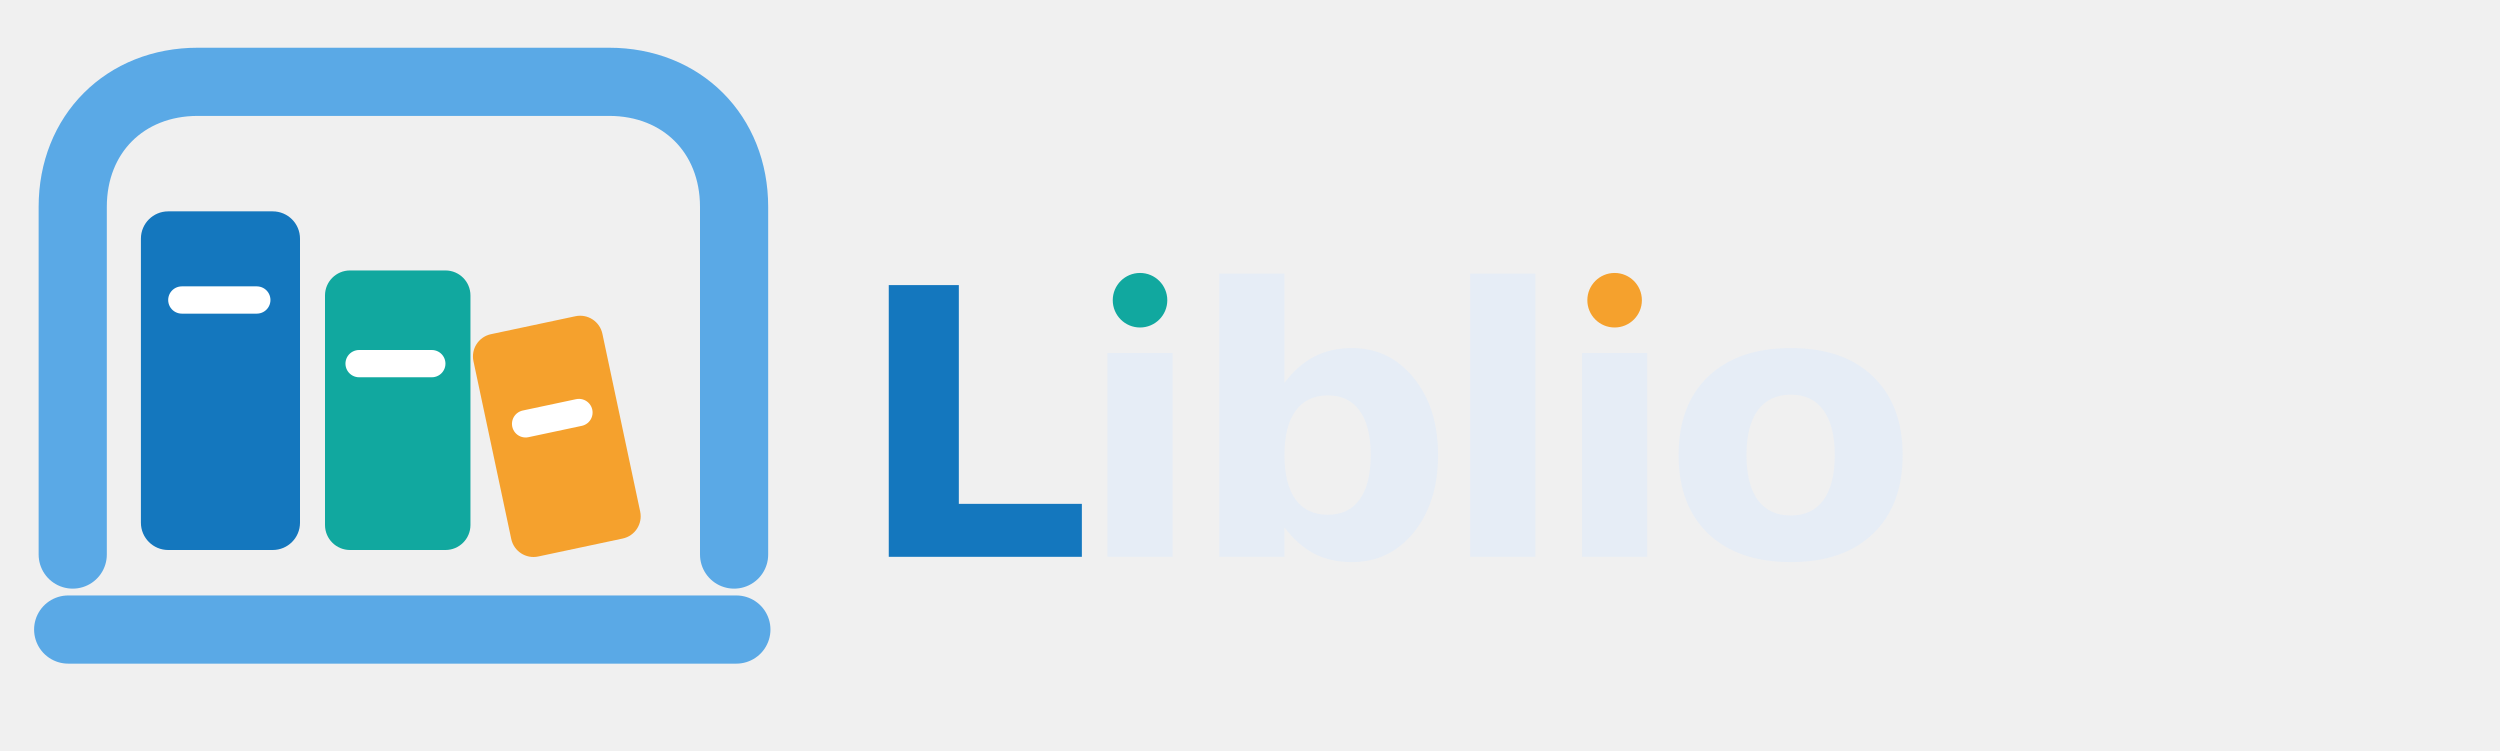
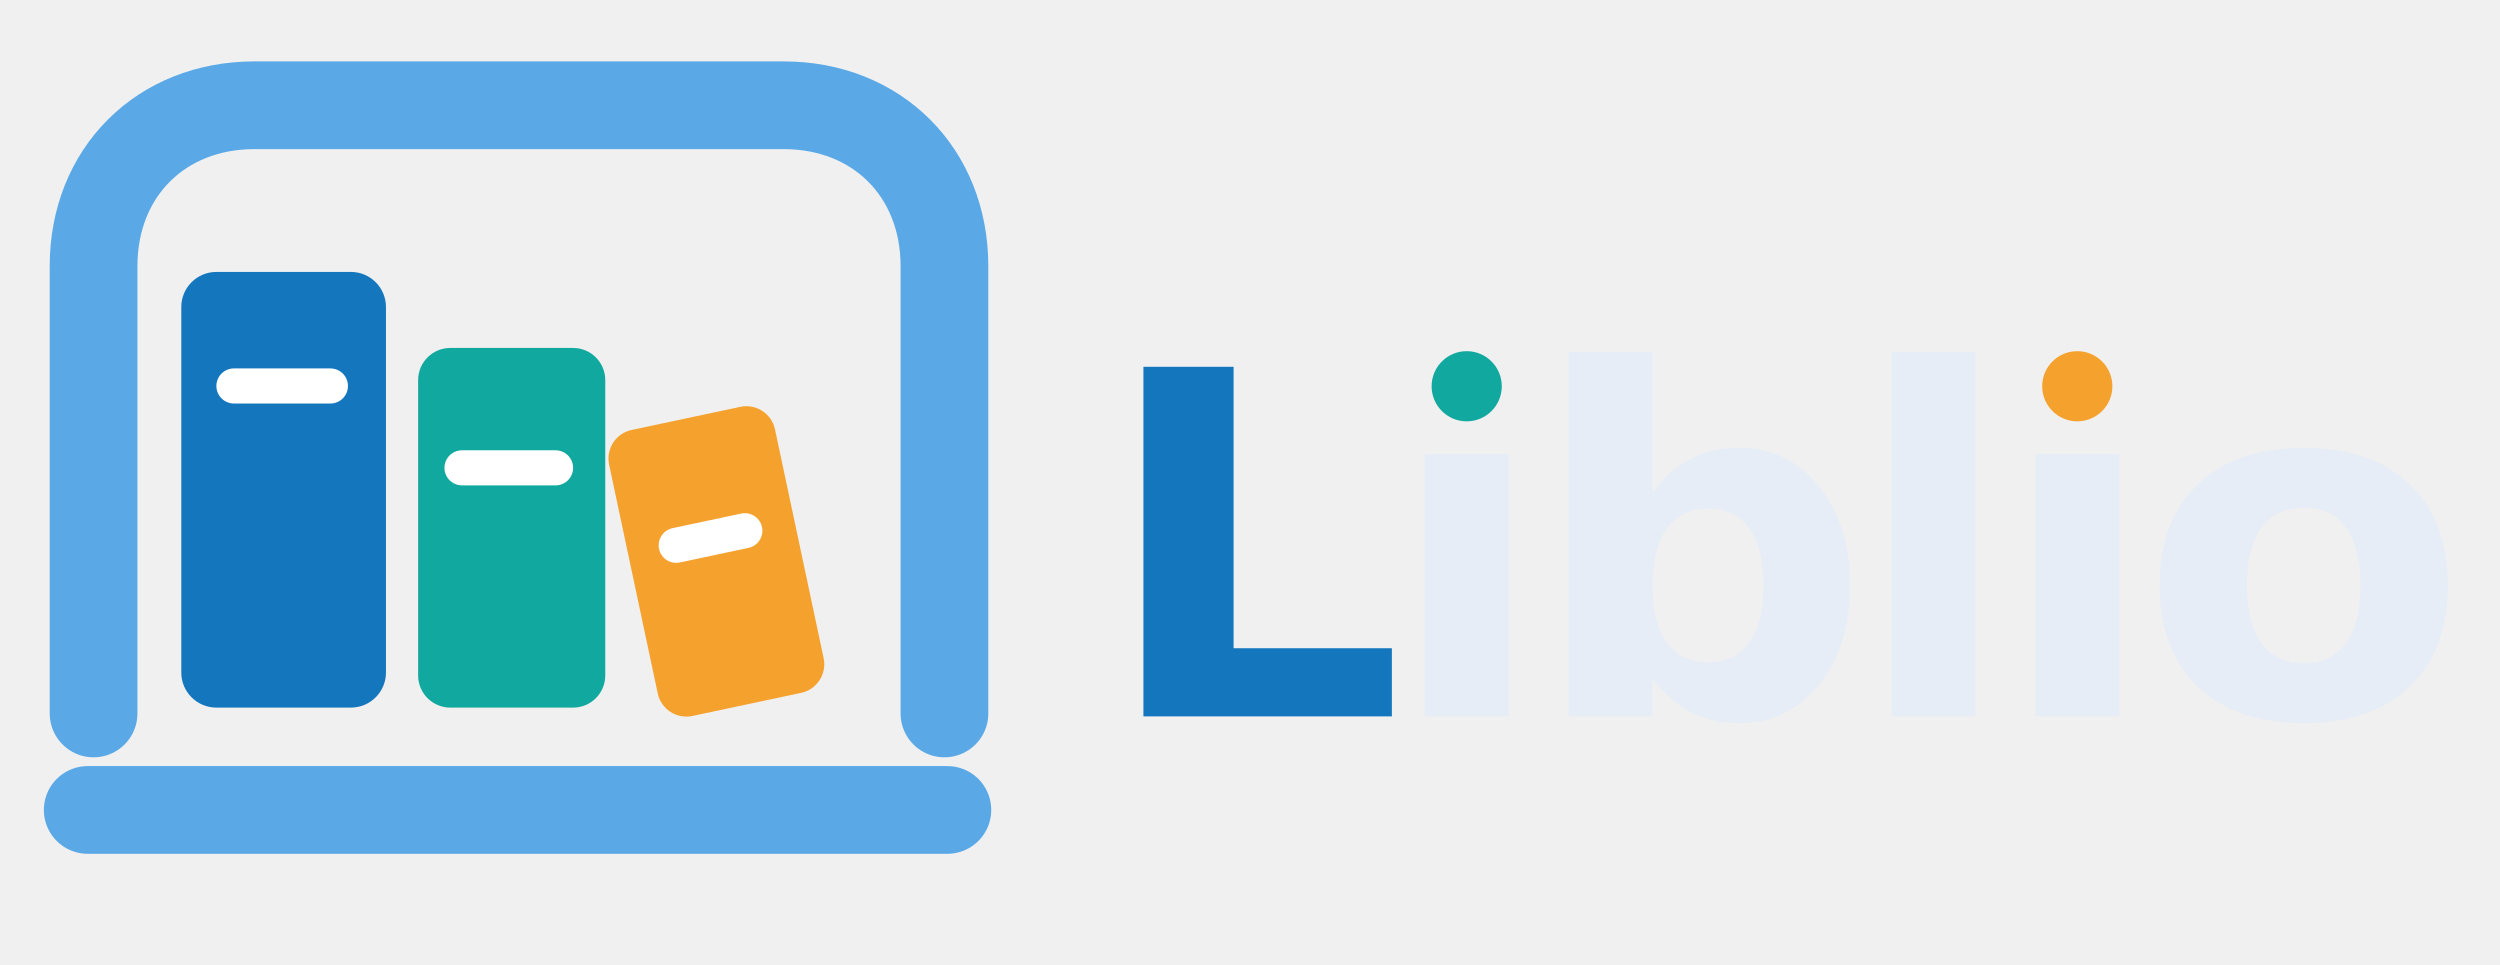
- <svg xmlns="http://www.w3.org/2000/svg" width="1100" height="330" viewBox="0 0 1100 330" version="1.1" id="svg6">
+ <svg xmlns="http://www.w3.org/2000/svg" width="855" height="330" viewBox="0 0 855 330" version="1.1" id="svg6">
  <defs id="defs6" />
  <g fill="none" stroke="#5aa9e6" stroke-width="30" stroke-linecap="round" stroke-linejoin="round" id="g2">
    <path d="M32 244 V91 C32 59 55 36 87 36 H268 C300 36 323 59 323 91 V244" id="path1" />
    <path d="M30 277 H324" id="path2" />
  </g>
  <g id="g6">
    <rect x="62" y="93" width="70" height="149" rx="12" fill="#1477be" id="rect2" />
    <rect x="143" y="119" width="64" height="123" rx="11" fill="#11a89f" id="rect3" />
    <rect x="216" y="142" width="58" height="100" rx="10" fill="#f5a12d" transform="rotate(-12 245 192)" id="rect4" />
    <path d="M80 132 H113" stroke="white" stroke-width="12" stroke-linecap="round" id="path4" />
    <path d="M158 160 H190" stroke="white" stroke-width="12" stroke-linecap="round" id="path5" />
    <path d="M231 184 H255" stroke="white" stroke-width="12" stroke-linecap="round" transform="rotate(-12 243 184)" id="path6" />
  </g>
  <path d="m 391.055,125.443 h 30.83 v 96.254 h 54.133 V 245 h -84.963 z m 96.221,29.869 h 28.668 V 245 h -28.668 z m 0,-34.914 m 96.941,106.104 q 9.209,0 14.014,-6.727 4.885,-6.727 4.885,-19.539 0,-12.812 -4.885,-19.539 -4.805,-6.727 -14.014,-6.727 -9.209,0 -14.174,6.807 -4.885,6.727 -4.885,19.459 0,12.732 4.885,19.539 4.965,6.727 14.174,6.727 z m -19.059,-58.057 q 5.926,-7.848 13.133,-11.531 7.207,-3.764 16.576,-3.764 16.576,0 27.227,13.213 10.65,13.133 10.65,33.873 0,20.74 -10.65,33.953 -10.65,13.133 -27.227,13.133 -9.369,0 -16.576,-3.684 -7.207,-3.764 -13.133,-11.611 V 245 H 536.49 V 120.398 h 28.668 z m 81.727,-48.047 h 28.668 V 245 h -28.668 z m 49.215,34.914 h 28.668 V 245 h -28.668 z m 0,-34.914 m 91.896,53.252 q -9.529,0 -14.574,6.887 -4.965,6.807 -4.965,19.699 0,12.893 4.965,19.779 5.045,6.807 14.574,6.807 9.369,0 14.334,-6.807 4.965,-6.887 4.965,-19.779 0,-12.893 -4.965,-19.699 -4.965,-6.887 -14.334,-6.887 z m 0,-20.5 q 23.143,0 36.115,12.492 13.053,12.492 13.053,34.594 0,22.102 -13.053,34.594 -12.973,12.492 -36.115,12.492 -23.223,0 -36.355,-12.492 -13.053,-12.492 -13.053,-34.594 0,-22.102 13.053,-34.594 13.133,-12.492 36.355,-12.492 z" id="text6" style="font-weight:bold;font-size:164px;font-family:'DejaVu Sans';letter-spacing:-7;fill:#e6edf6" aria-label="Liblio" />
  <path d="m 391.055,125.443 h 30.83 v 96.254 h 54.133 V 245 h -84.963 z" fill="#1477be" id="letter-L" />
  <circle cx="501.61" cy="132.1" r="12" fill="#11a89f" id="dot-first" />
  <circle cx="710.43" cy="132.1" r="12" fill="#f5a12d" id="dot-second" />
</svg>
